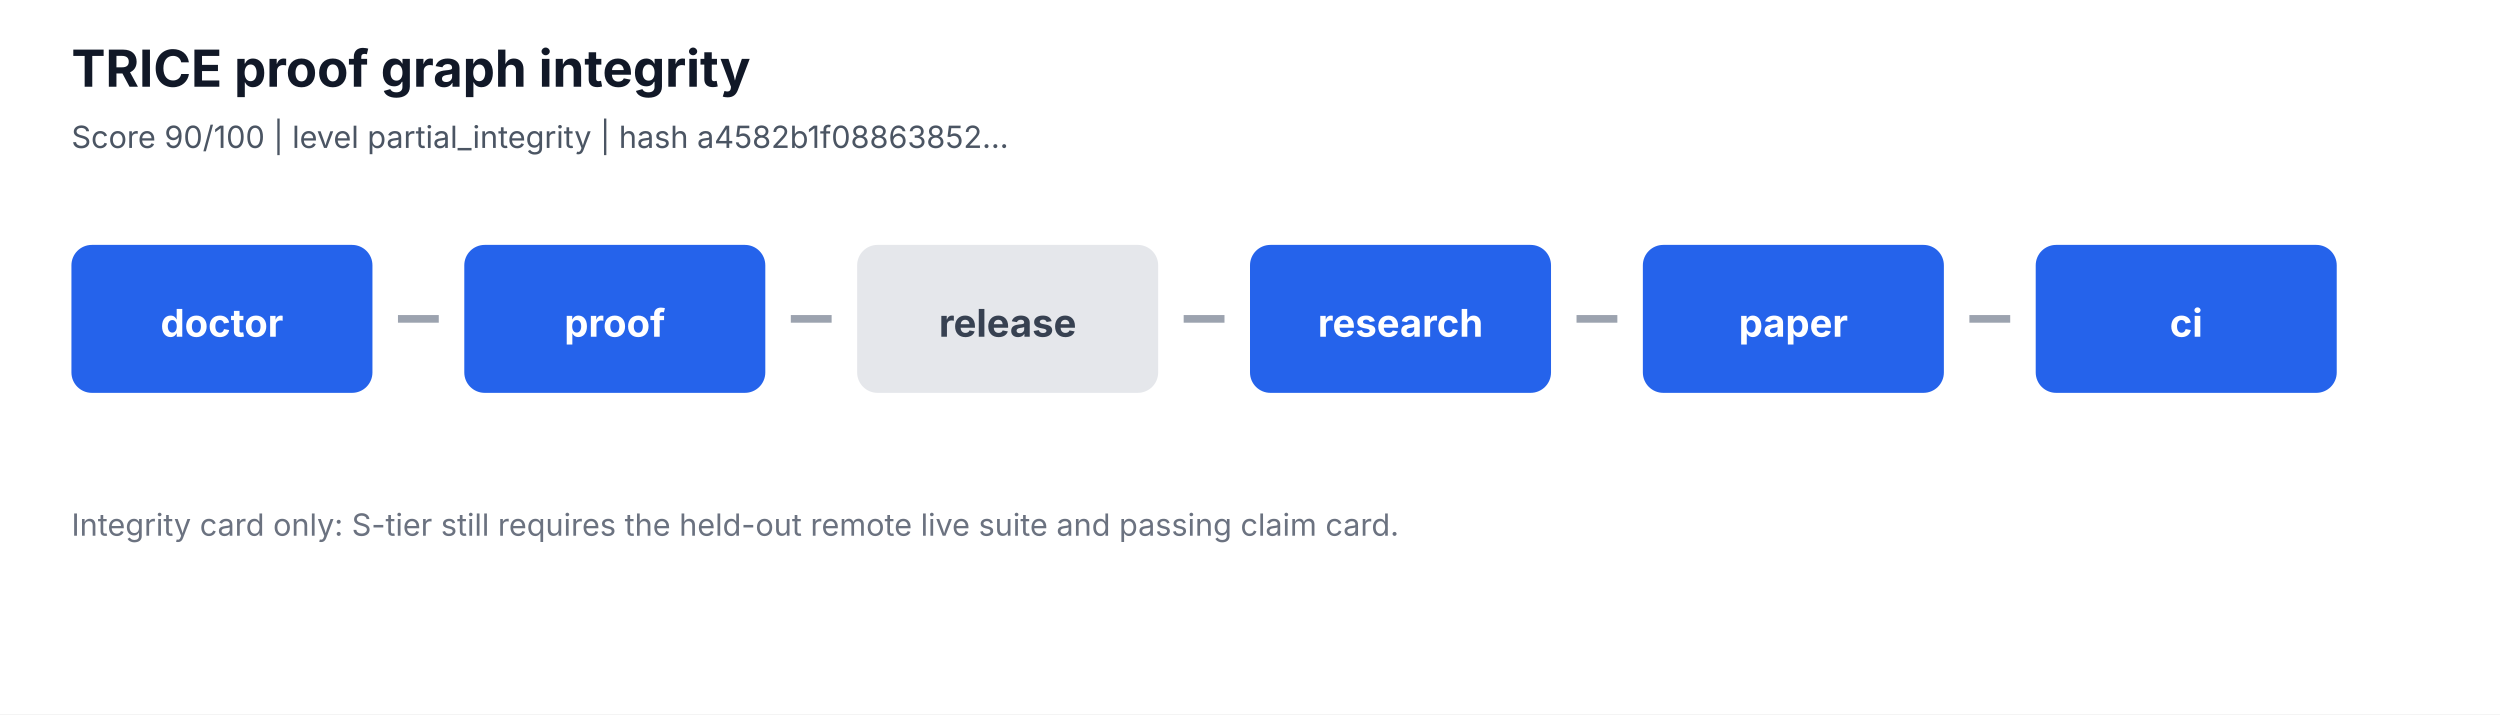
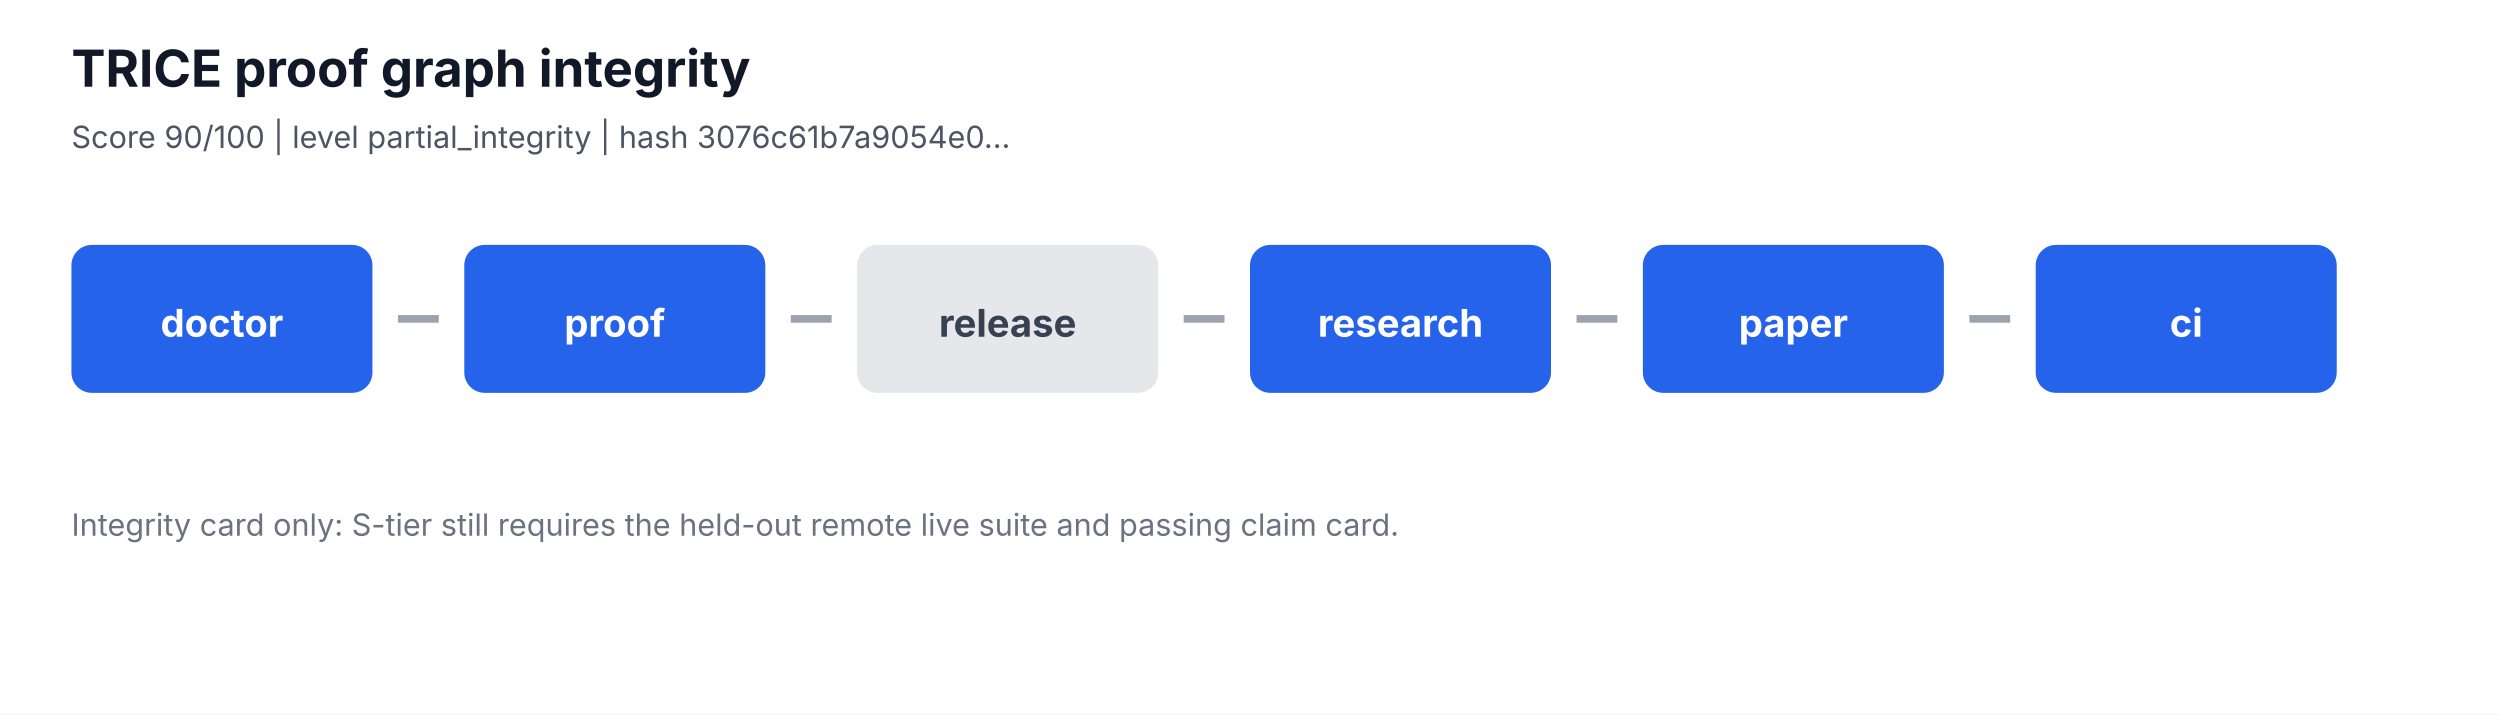
<svg xmlns="http://www.w3.org/2000/svg" width="980" height="280" viewBox="0 0 980 280">
  <rect width="100%" height="100%" fill="#ffffff" />
  <text x="28" y="34" font-family="Inter,Segoe UI,Arial" font-size="20" font-weight="700" fill="#111827">TRICE proof graph integrity</text>
-   <text x="28" y="58" font-family="Inter,Segoe UI,Arial" font-size="12" fill="#4b5563">Score 90/100 | level partial_integrity | hash a4582b1f08863852...</text>
+   <text x="28" y="58" font-family="Inter,Segoe UI,Arial" font-size="12" fill="#4b5563">Score 90/100 | level partial_integrity | hash 3076c61b7a9054e0...</text>
  <rect x="28" y="96" width="118" height="58" rx="8" fill="#2563eb" />
  <text x="87" y="132" text-anchor="middle" font-family="Inter,Segoe UI,Arial" font-size="15" font-weight="700" fill="#ffffff">doctor</text>
  <line x1="156" y1="125" x2="172" y2="125" stroke="#9ca3af" stroke-width="3" />
  <rect x="182" y="96" width="118" height="58" rx="8" fill="#2563eb" />
  <text x="241" y="132" text-anchor="middle" font-family="Inter,Segoe UI,Arial" font-size="15" font-weight="700" fill="#ffffff">proof</text>
  <line x1="310" y1="125" x2="326" y2="125" stroke="#9ca3af" stroke-width="3" />
  <rect x="336" y="96" width="118" height="58" rx="8" fill="#e5e7eb" />
  <text x="395" y="132" text-anchor="middle" font-family="Inter,Segoe UI,Arial" font-size="15" font-weight="700" fill="#374151">release</text>
  <line x1="464" y1="125" x2="480" y2="125" stroke="#9ca3af" stroke-width="3" />
  <rect x="490" y="96" width="118" height="58" rx="8" fill="#2563eb" />
  <text x="549" y="132" text-anchor="middle" font-family="Inter,Segoe UI,Arial" font-size="15" font-weight="700" fill="#ffffff">research</text>
  <line x1="618" y1="125" x2="634" y2="125" stroke="#9ca3af" stroke-width="3" />
  <rect x="644" y="96" width="118" height="58" rx="8" fill="#2563eb" />
  <text x="703" y="132" text-anchor="middle" font-family="Inter,Segoe UI,Arial" font-size="15" font-weight="700" fill="#ffffff">paper</text>
  <line x1="772" y1="125" x2="788" y2="125" stroke="#9ca3af" stroke-width="3" />
  <rect x="798" y="96" width="118" height="58" rx="8" fill="#2563eb" />
  <text x="857" y="132" text-anchor="middle" font-family="Inter,Segoe UI,Arial" font-size="15" font-weight="700" fill="#ffffff">ci</text>
  <text x="28" y="210" font-family="Inter,Segoe UI,Arial" font-size="12" fill="#6b7280">Integrity card only: S-tier still requires the held-out remote live suite and passing claim card.</text>
</svg>
